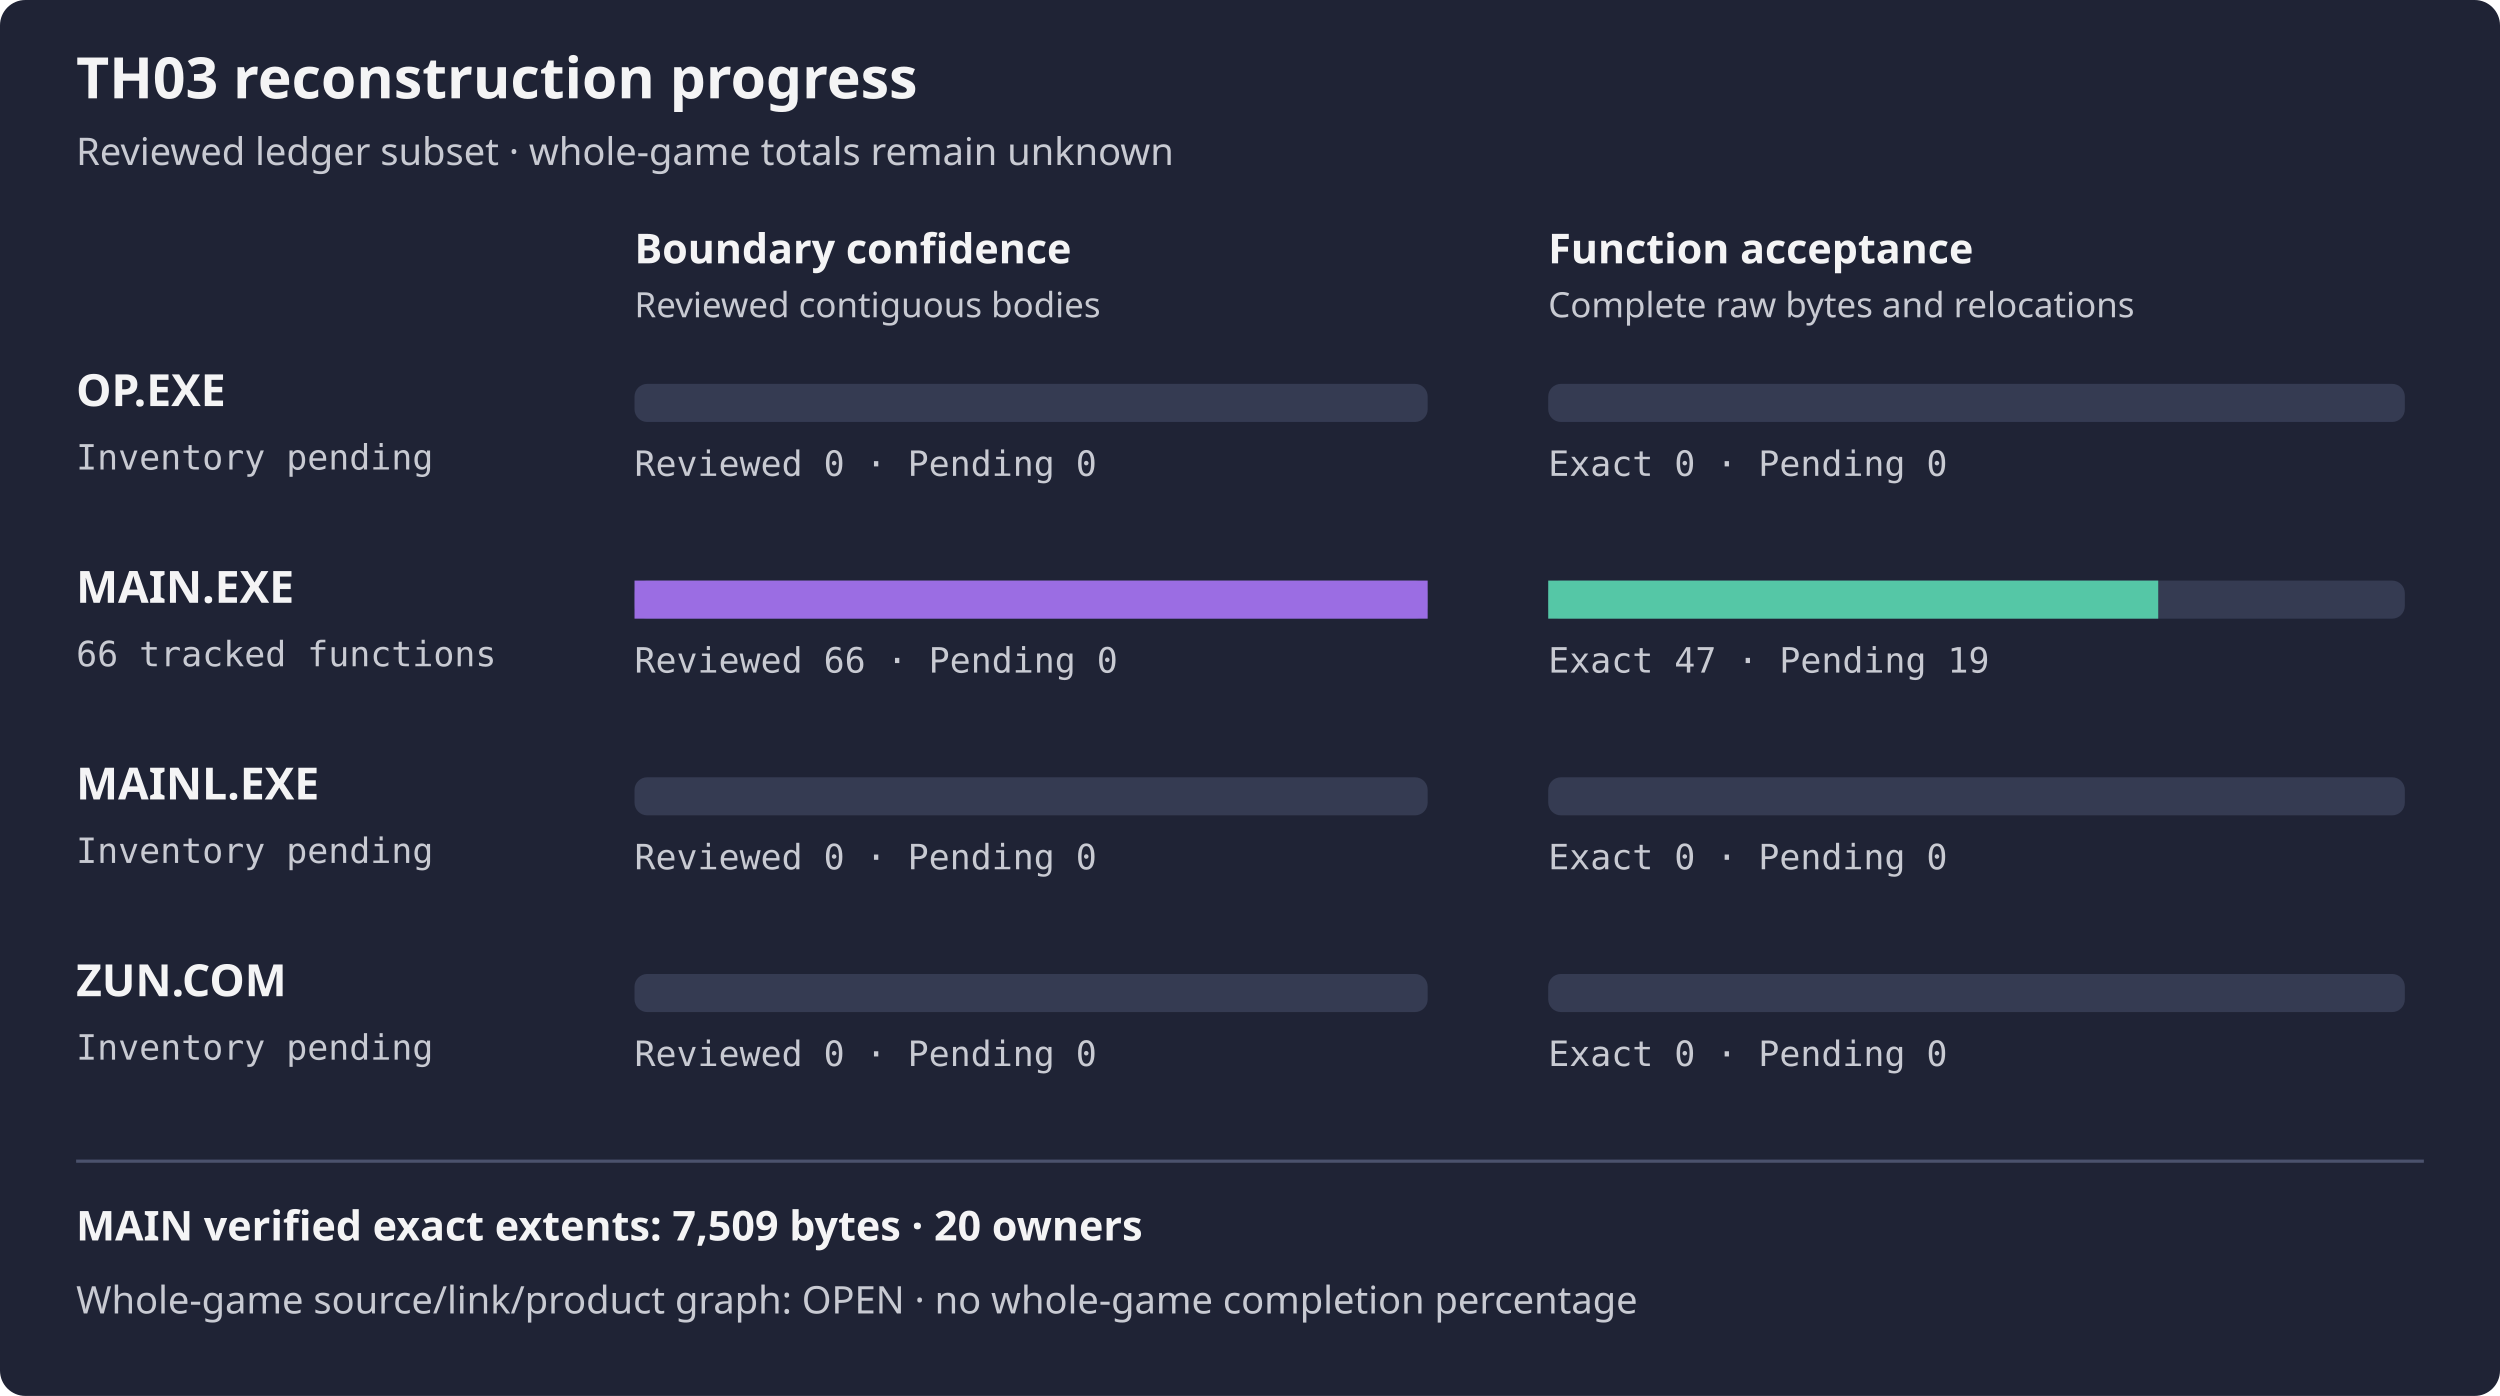
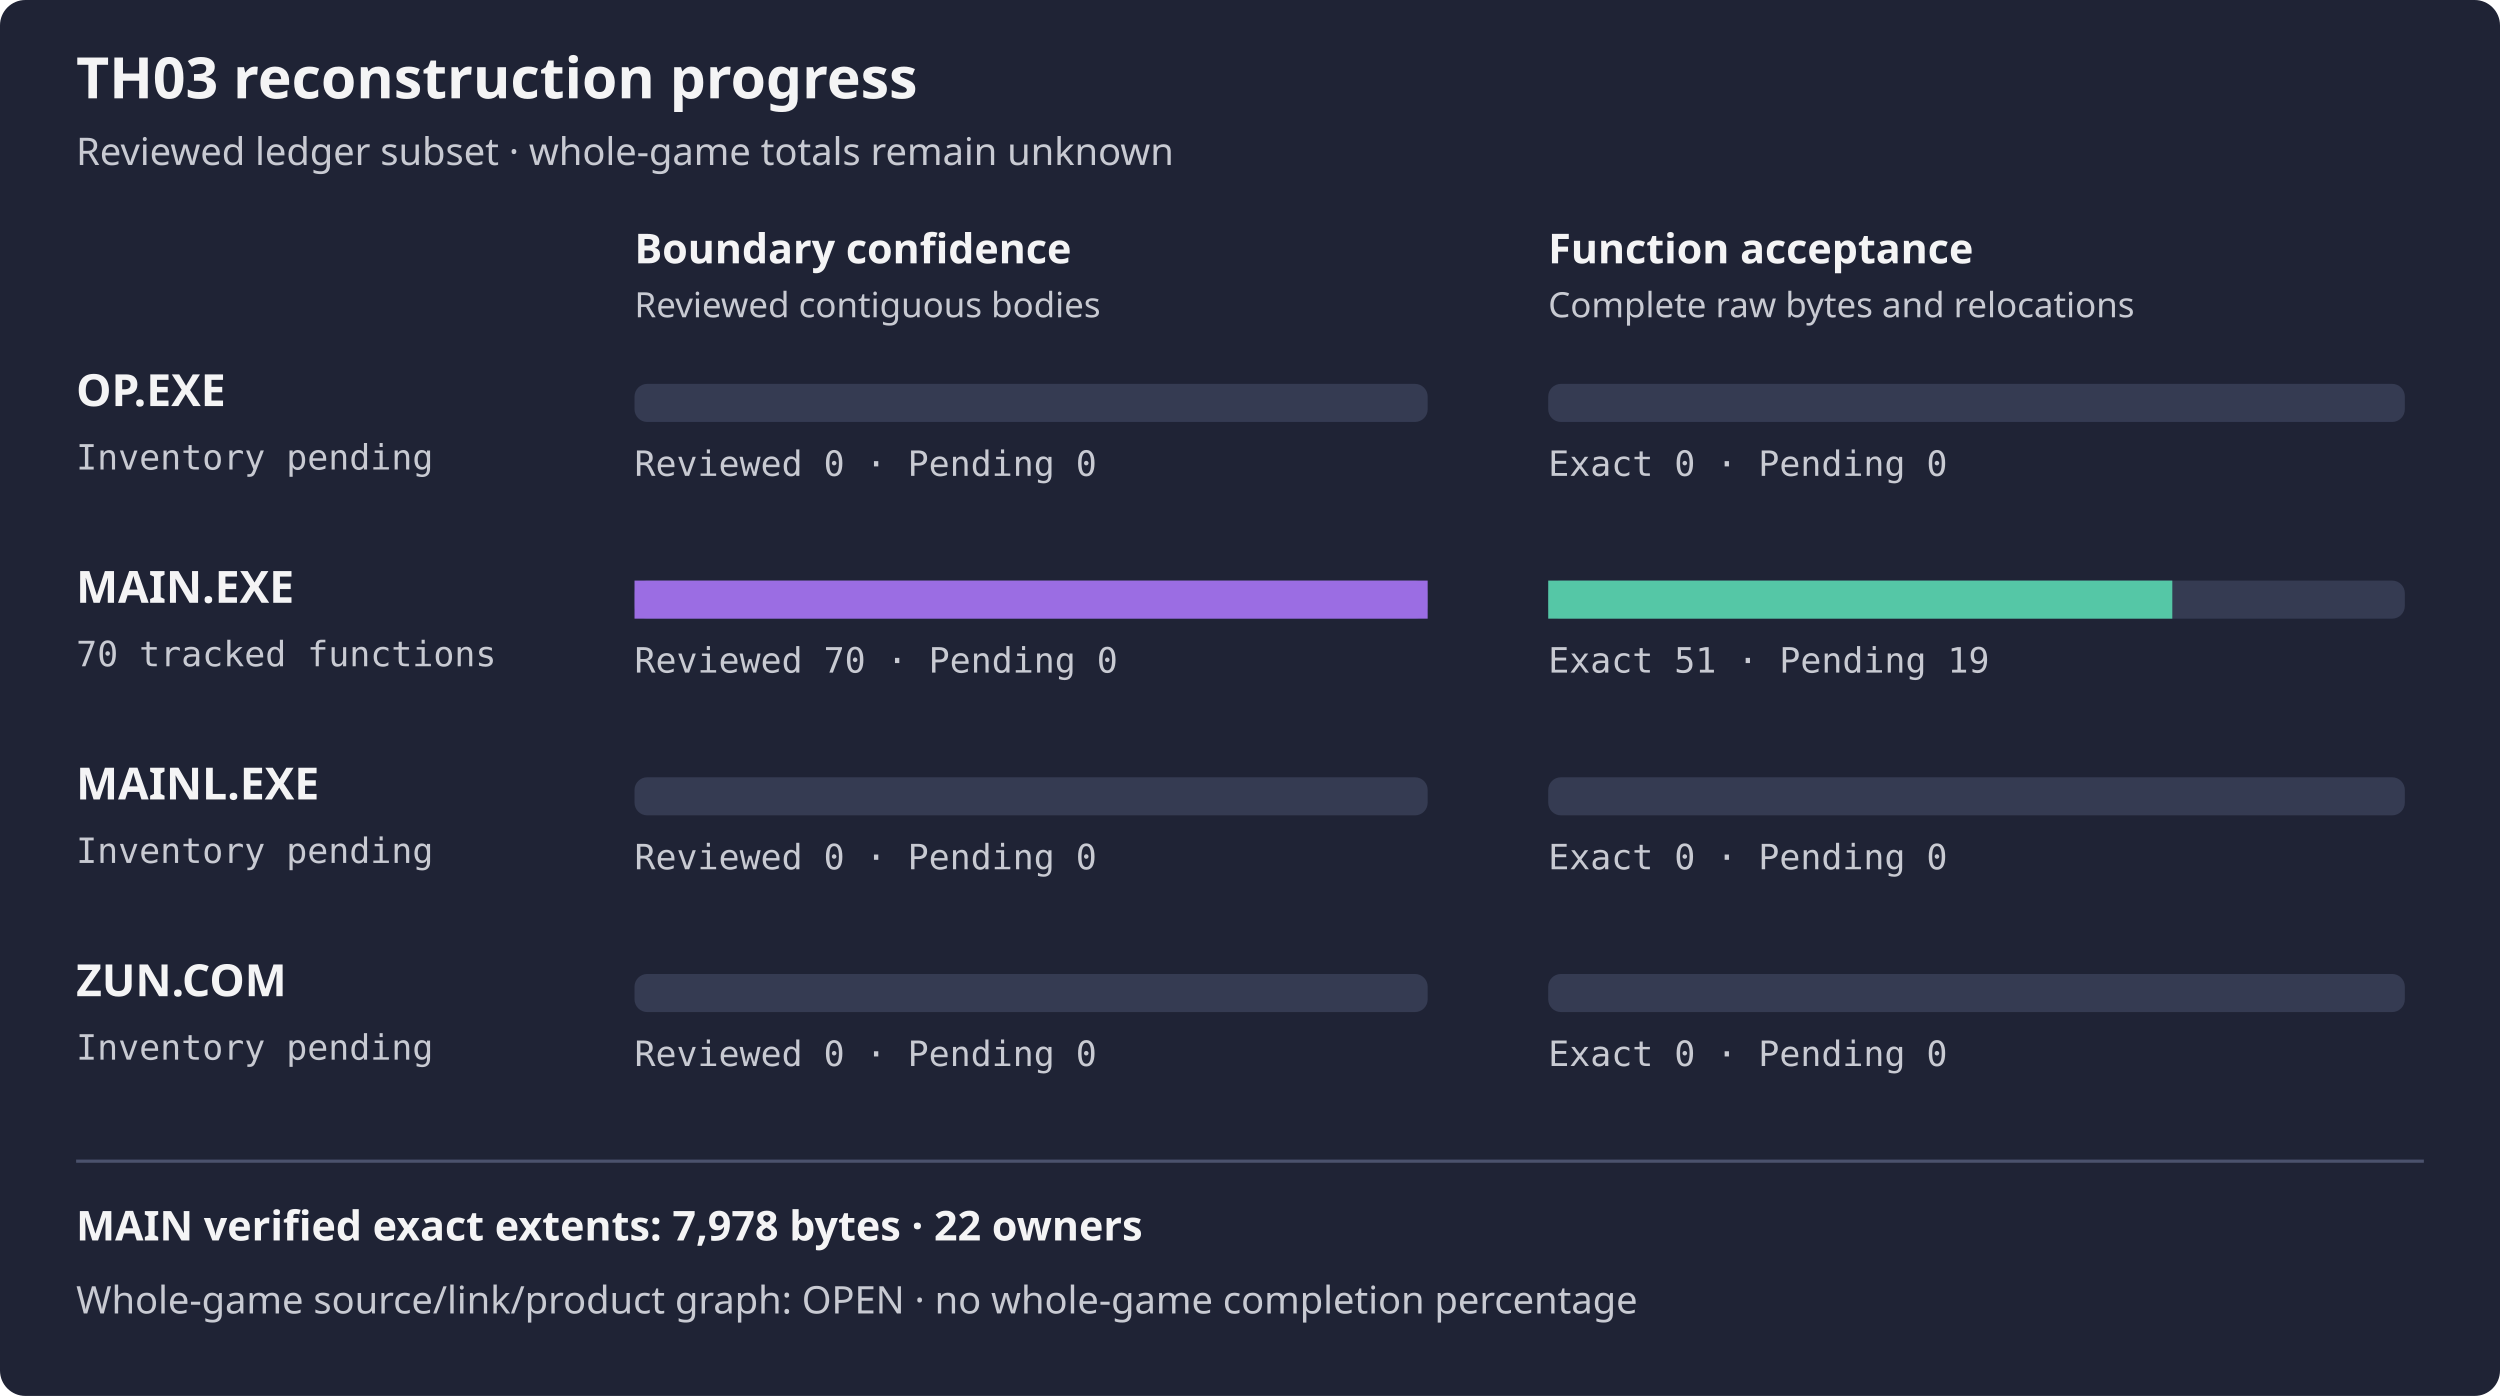
<svg xmlns="http://www.w3.org/2000/svg" width="788" height="440" viewBox="0 0 788 440" role="img" aria-label="TH03 reviewed subset reconstruction progress">
  <rect width="788" height="440" rx="8" fill="#1f2335" />
  <text x="24" y="31" fill="#f4f4f5" font-family="sans-serif" font-size="18" font-weight="600">TH03 reconstruction progress</text>
  <text x="24" y="52" fill="#c8cad2" font-family="sans-serif" font-size="12">Reviewed ledger subset · whole-game totals remain unknown</text>
  <text x="200" y="83" fill="#f4f4f5" font-family="sans-serif" font-size="13" font-weight="600">Boundary confidence</text>
  <text x="488" y="83" fill="#f4f4f5" font-family="sans-serif" font-size="13" font-weight="600">Function acceptance</text>
  <text x="200" y="100" fill="#c8cad2" font-family="sans-serif" font-size="11">Reviewed contiguous bodies</text>
  <text x="488" y="100" fill="#c8cad2" font-family="sans-serif" font-size="11">Complete raw bytes and relocations</text>
  <text x="24" y="128" fill="#f4f4f5" font-family="sans-serif" font-size="14" font-weight="600">OP.EXE</text>
  <text x="24" y="148" fill="#c8cad2" font-family="monospace" font-size="11">Inventory pending</text>
  <rect x="200" y="121" width="250" height="12" rx="4" fill="#353b52" />
  <rect x="488" y="121" width="270" height="12" rx="4" fill="#353b52" />
  <rect x="200" y="121" width="0.00" height="12" fill="#9b6de3" />
  <rect x="488" y="121" width="0.00" height="12" fill="#55c7a6" />
  <text x="200" y="150" fill="#c8cad2" font-family="monospace" font-size="11">Reviewed 0 · Pending 0</text>
  <text x="488" y="150" fill="#c8cad2" font-family="monospace" font-size="11">Exact 0 · Pending 0</text>
  <text x="24" y="190" fill="#f4f4f5" font-family="sans-serif" font-size="14" font-weight="600">MAIN.EXE</text>
-   <text x="24" y="210" fill="#c8cad2" font-family="monospace" font-size="11">66 tracked functions</text>
+   <text x="24" y="210" fill="#c8cad2" font-family="monospace" font-size="11">70 tracked functions</text>
  <rect x="200" y="183" width="250" height="12" rx="4" fill="#353b52" />
  <rect x="488" y="183" width="270" height="12" rx="4" fill="#353b52" />
  <rect x="200" y="183" width="250.00" height="12" fill="#9b6de3" />
-   <rect x="488" y="183" width="192.27" height="12" fill="#55c7a6" />
-   <text x="200" y="212" fill="#c8cad2" font-family="monospace" font-size="11">Reviewed 66 · Pending 0</text>
-   <text x="488" y="212" fill="#c8cad2" font-family="monospace" font-size="11">Exact 47 · Pending 19</text>
+   <rect x="488" y="183" width="196.71" height="12" fill="#55c7a6" />
+   <text x="200" y="212" fill="#c8cad2" font-family="monospace" font-size="11">Reviewed 70 · Pending 0</text>
+   <text x="488" y="212" fill="#c8cad2" font-family="monospace" font-size="11">Exact 51 · Pending 19</text>
  <text x="24" y="252" fill="#f4f4f5" font-family="sans-serif" font-size="14" font-weight="600">MAINL.EXE</text>
  <text x="24" y="272" fill="#c8cad2" font-family="monospace" font-size="11">Inventory pending</text>
  <rect x="200" y="245" width="250" height="12" rx="4" fill="#353b52" />
  <rect x="488" y="245" width="270" height="12" rx="4" fill="#353b52" />
  <rect x="200" y="245" width="0.00" height="12" fill="#9b6de3" />
  <rect x="488" y="245" width="0.00" height="12" fill="#55c7a6" />
  <text x="200" y="274" fill="#c8cad2" font-family="monospace" font-size="11">Reviewed 0 · Pending 0</text>
  <text x="488" y="274" fill="#c8cad2" font-family="monospace" font-size="11">Exact 0 · Pending 0</text>
  <text x="24" y="314" fill="#f4f4f5" font-family="sans-serif" font-size="14" font-weight="600">ZUN.COM</text>
  <text x="24" y="334" fill="#c8cad2" font-family="monospace" font-size="11">Inventory pending</text>
  <rect x="200" y="307" width="250" height="12" rx="4" fill="#353b52" />
  <rect x="488" y="307" width="270" height="12" rx="4" fill="#353b52" />
  <rect x="200" y="307" width="0.00" height="12" fill="#9b6de3" />
  <rect x="488" y="307" width="0.00" height="12" fill="#55c7a6" />
  <text x="200" y="336" fill="#c8cad2" font-family="monospace" font-size="11">Reviewed 0 · Pending 0</text>
  <text x="488" y="336" fill="#c8cad2" font-family="monospace" font-size="11">Exact 0 · Pending 0</text>
  <path d="M24 366 H764" stroke="#4b526d" />
-   <text x="24" y="391" fill="#f4f4f5" font-family="sans-serif" font-size="13" font-weight="600">MAIN verified exact extents: 7,509 bytes · 20 owners</text>
+   <text x="24" y="391" fill="#f4f4f5" font-family="sans-serif" font-size="13" font-weight="600">MAIN verified exact extents: 7,978 bytes · 22 owners</text>
  <text x="24" y="414" fill="#c8cad2" font-family="sans-serif" font-size="12">Whole-game source/link/product graph: OPEN · no whole-game completion percentage</text>
</svg>
